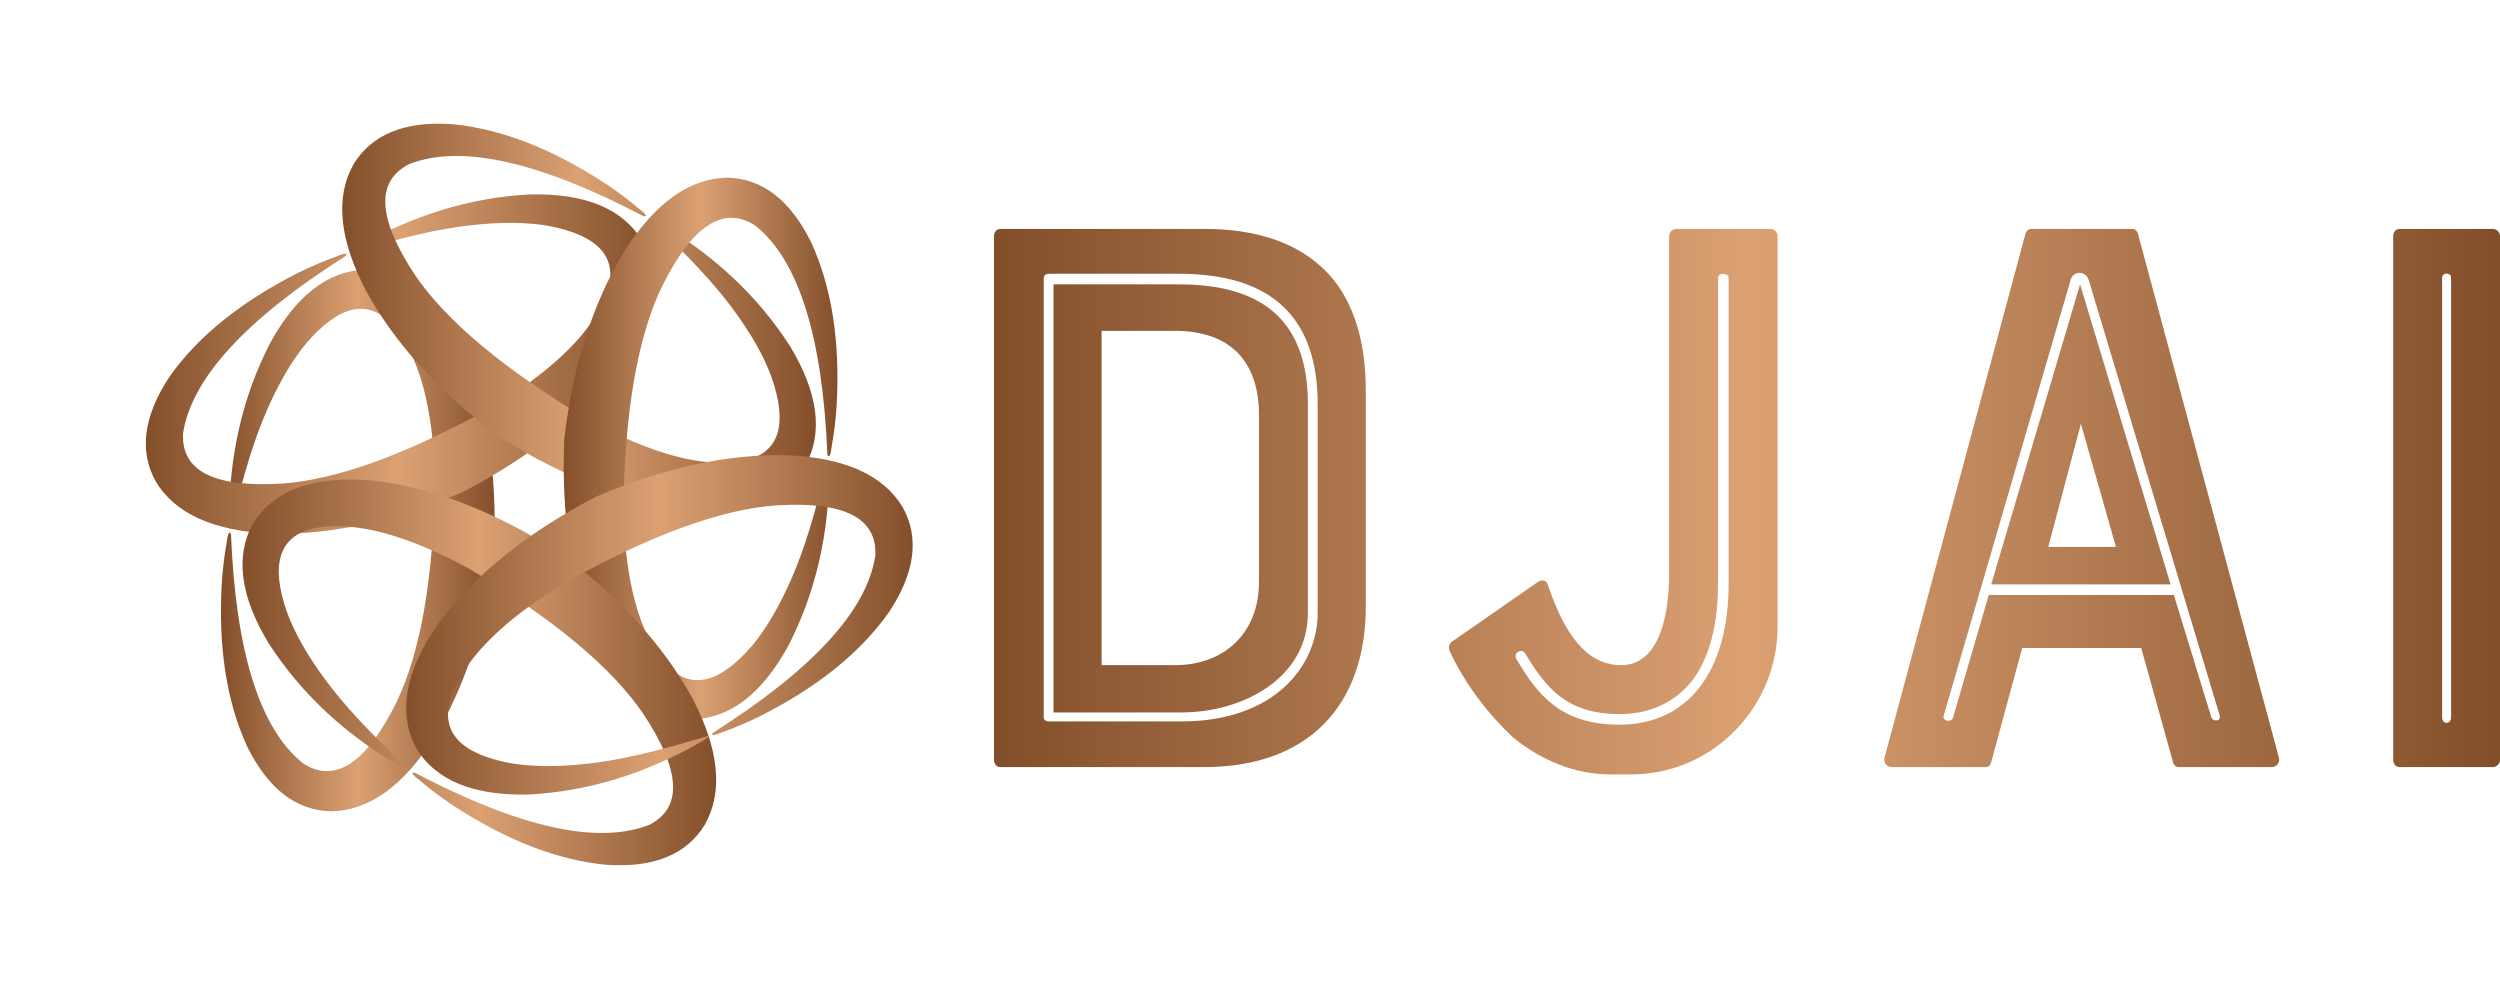
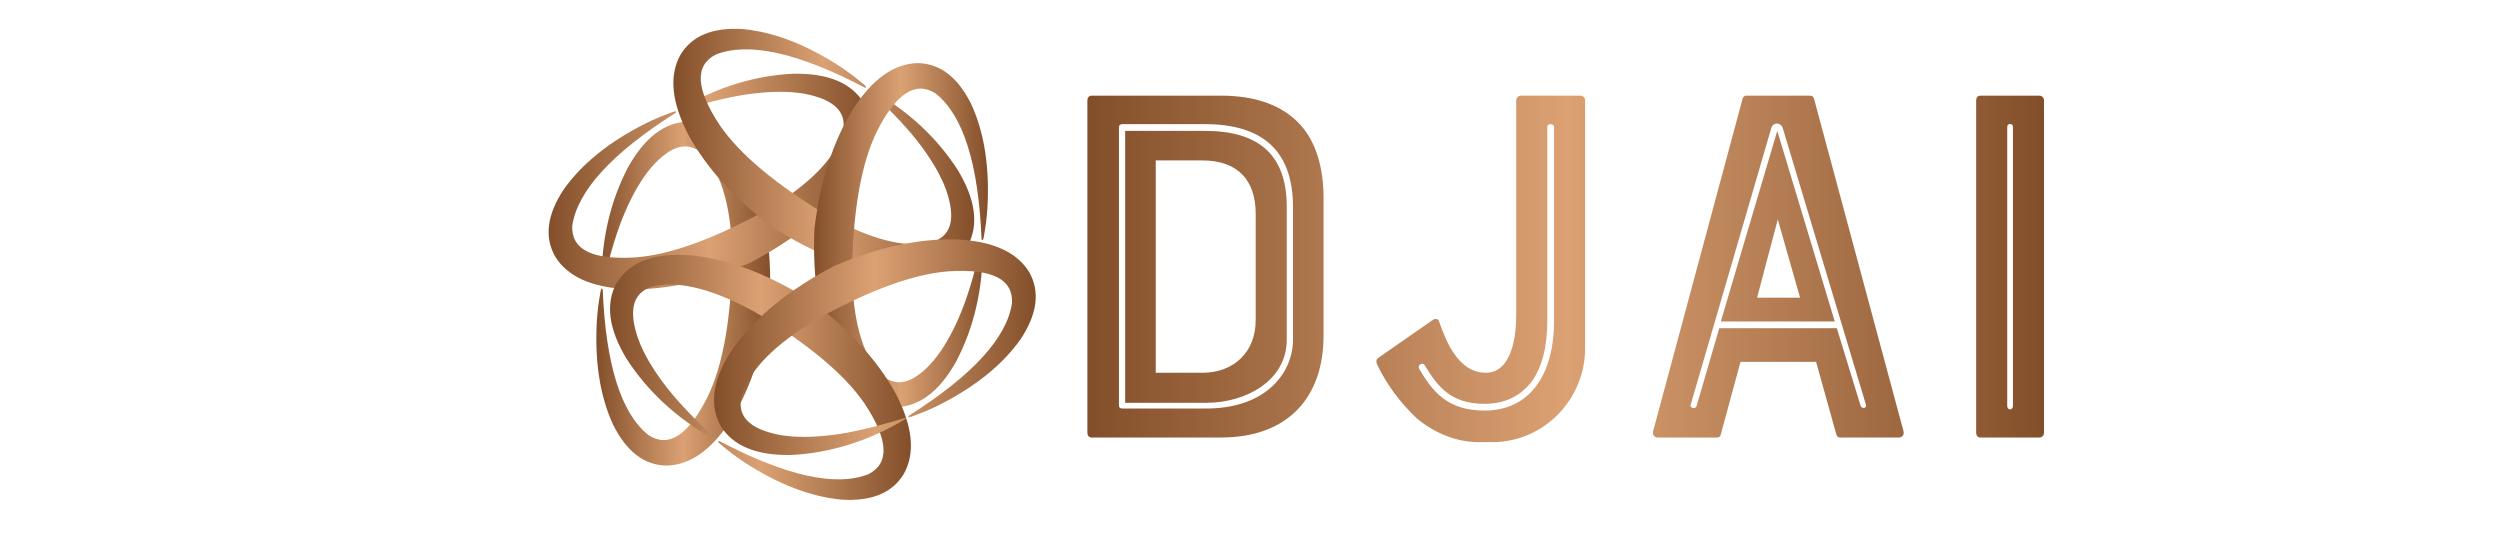
- <svg xmlns="http://www.w3.org/2000/svg" width="250" height="100" viewBox="0 0 332 112">
+ <svg xmlns="http://www.w3.org/2000/svg" width="294" height="63" viewBox="0 0 332 112">
  <defs id="SvgjsDefs2509">
    <linearGradient id="SvgjsLinearGradient2514">
      <stop id="SvgjsStop2515" stop-color="#834f2a" offset="0" />
      <stop id="SvgjsStop2516" stop-color="#dba173" offset="0.5" />
      <stop id="SvgjsStop2517" stop-color=" #834F2A" offset="1" />
    </linearGradient>
    <linearGradient id="SvgjsLinearGradient2518">
      <stop id="SvgjsStop2519" stop-color="#834f2a" offset="0" />
      <stop id="SvgjsStop2520" stop-color="#dba173" offset="0.5" />
      <stop id="SvgjsStop2521" stop-color=" #834F2A" offset="1" />
    </linearGradient>
  </defs>
  <g id="SvgjsG2510" featurekey="symbolFeature-0" transform="matrix(0.1595442,0,0,0.1595442,13.15954,0.1595442)" fill="url(#SvgjsLinearGradient2514)">
    <g>
      <rect x="-1" y="-1" width="702" height="702" style="fill: none;" />
    </g>
    <g>
      <g>
        <g>
          <path d="M222,158.3c-31,0.7-57.5,21-79.5,60.8c-23.1,44.8-34.5,94.6-34.3,149.4c0.4,6.6,1.1,7.2,2.2,1.9     c9.3-40.3,19-71.8,29.1-94.6c9.9-22.9,20.9-41.7,32.9-56.2c27.6-32.1,51.5-37.3,71.8-15.6c22.2,25.6,34,68.8,35.4,129.4     c-1.2,81.5-11.9,143.1-32.1,185c-25.3,51-51.3,68-77.7,50.8c-36-28.7-56-92.3-60-190.6c-1.4-3.4-2.7-0.9-3.7,7.5     c-1.9,10.2-3.2,21.4-4,33.3c-3,53.4,4.1,98.7,21.2,135.9c17.5,35.3,40.8,53.2,69.9,53.8c31.4-0.5,60-21,85.9-61.7     c25.8-42.5,42.4-94.3,49.7-155.6c2.7-65.2-6.1-120.7-26.3-166.5c-20.4-43.6-47.1-66-80-67.2" />
        </g>
        <g>
          <path d="M452,134.1c-16.1-26.4-46.9-39.3-92.4-38.5c-50.3,2.4-99.2,17.4-146.6,45c-5.5,3.6-5.7,4.6-0.6,2.9     c39.6-12.1,71.7-19.5,96.4-22.1c24.8-2.9,46.5-2.8,65.1,0.4c41.6,7.9,58.1,26,49.4,54.4c-11.1,32-42.6,63.8-94.4,95.4     c-71.2,39.7-129.9,61.3-176.2,64.7c-56.9,3.6-84.5-10.4-82.8-41.9C77,248.8,122,199.7,205.1,147c2.2-2.9-0.6-2.7-8.3,0.6     c-9.8,3.5-20.1,7.9-30.9,13.2c-47.7,24.1-83.5,52.9-107.1,86.3c-21.8,32.8-25.7,62-11.7,87.4c16.1,26.9,48.2,41.4,96.4,43.5     c49.7,1.1,102.9-10.4,159.6-34.8c57.8-30.3,101.5-65.6,131-106c27.6-39.5,33.6-73.8,18.2-102.9" />
        </g>
        <g>
          <path d="M588,321.2c14.8-27.2,10.6-60.3-12.9-99.3c-27.3-42.4-64.7-77.2-112.3-104.4c-5.9-3-6.8-2.7-2.8,0.9     c30.3,28.2,52.7,52.4,67.4,72.4c14.9,20.1,25.7,38.9,32.2,56.6c14,40,6.5,63.3-22.4,69.9c-33.3,6.4-76.5-5-129.8-34     c-69.9-41.8-118-81.9-144.2-120.2c-31.5-47.5-33.2-78.4-5.1-92.7c42.9-16.8,107.9-2.3,195.1,43.4c3.6,0.4,2.1-1.9-4.7-6.9     c-7.9-6.8-16.9-13.5-26.9-20.2c-44.7-29.3-87.5-45.8-128.3-49.6c-39.3-2.5-66.5,8.7-81.6,33.6c-15.3,27.4-11.8,62.5,10.5,105.2     c23.9,43.6,60.5,83.9,109.9,120.8c55.1,34.9,107.6,55.1,157.3,60.4c48,4.1,80.8-7.8,98.2-35.7" />
        </g>
        <g>
          <path d="M494,532.5c31-0.7,57.5-21,79.5-60.8c23.1-44.8,34.5-94.6,34.3-149.4c-0.4-6.6-1.1-7.2-2.2-1.9     c-9.3,40.3-19,71.8-29.1,94.6c-9.9,22.9-20.9,41.7-32.9,56.2c-27.6,32.1-51.5,37.3-71.8,15.6c-22.2-25.6-34-68.8-35.4-129.4     c1.2-81.5,11.9-143.1,32.1-185c25.3-51,51.3-68,77.7-50.8c36,28.7,56,92.3,60,190.6c1.4,3.4,2.7,0.9,3.7-7.5     c1.9-10.2,3.2-21.4,4-33.3c3-53.4-4.1-98.7-21.2-135.9c-17.5-35.3-40.8-53.2-69.9-53.8c-31.4,0.5-60,21-85.9,61.7     c-25.8,42.5-42.4,94.3-49.7,155.6c-2.7,65.2,6.1,120.7,26.3,166.5c20.4,43.6,47.1,66,80,67.2" />
        </g>
        <g>
          <path d="M128,369.6c-14.8,27.2-10.6,60.3,12.9,99.3c27.3,42.4,64.7,77.2,112.3,104.4c5.9,3,6.8,2.7,2.8-0.9     c-30.3-28.2-52.7-52.4-67.4-72.4c-14.9-20.1-25.7-38.9-32.2-56.6c-14-40-6.5-63.3,22.4-69.9c33.3-6.4,76.5,5,129.8,34     c69.9,41.8,118,81.9,144.2,120.2c31.5,47.5,33.2,78.4,5.1,92.7c-42.9,16.8-107.9,2.3-195.1-43.4c-3.6-0.4-2.1,1.9,4.7,6.9     c7.9,6.8,16.9,13.5,26.9,20.2c44.7,29.3,87.5,45.8,128.3,49.6c39.3,2.5,66.5-8.7,81.6-33.6c15.3-27.4,11.8-62.5-10.5-105.2     c-23.9-43.6-60.5-83.9-109.9-120.8c-55.1-34.9-107.6-55.1-157.3-60.4c-48-4.1-80.8,7.8-98.2,35.7" />
        </g>
        <g>
          <path d="M264,556.7c16.1,26.4,46.9,39.3,92.4,38.5c50.3-2.4,99.2-17.4,146.6-45c5.5-3.6,5.7-4.6,0.6-2.9     c-39.6,12.1-71.7,19.5-96.4,22.1c-24.8,2.9-46.5,2.8-65.1-0.4c-41.6-7.9-58.1-26-49.4-54.4c11.1-32,42.6-63.8,94.4-95.4     c71.2-39.7,129.9-61.3,176.2-64.7c56.9-3.6,84.5,10.4,82.8,41.9c-6.9,45.5-51.9,94.6-135.1,147.3c-2.2,2.9,0.6,2.7,8.3-0.6     c9.8-3.5,20.1-7.9,30.9-13.2c47.7-24.1,83.5-52.9,107.1-86.3c21.8-32.8,25.7-62,11.7-87.4c-16.1-26.9-48.2-41.4-96.3-43.5     c-49.7-1.1-102.9,10.4-159.6,34.8c-57.8,30.3-101.5,65.6-131,106c-27.6,39.5-33.6,73.8-18.2,102.9" />
        </g>
      </g>
    </g>
  </g>
  <g id="SvgjsG2511" featurekey="nameFeature-0" transform="matrix(2.707093,0,0,2.707093,121.8213,-16.81646)" fill="url(#SvgjsLinearGradient2518)">
    <path d="M14.08 13.6 c2.72 0 4.76 0.76 6.12 2.24 c1.2 1.32 1.8 3.28 1.8 5.68 l0 10.6 c0 4.84 -2.8 7.88 -7.92 7.88 l-10 0 c-0.2 0 -0.32 -0.16 -0.32 -0.36 l0 -25.68 c0 -0.2 0.12 -0.36 0.32 -0.36 l10 0 z M16.76 30.92 l0 -8.2 c0 -2.52 -1.32 -4.12 -4.12 -4.12 l-3.6 0 l0 16.4 l3.6 0 c2.4 0 4.12 -1.56 4.12 -4.08 z M6.2 16.04 l0 21.52 c0 0.16 0.16 0.2 0.24 0.2 l6.52 0 c4.6 0 6.68 -2.76 6.68 -5.32 l0 -10.24 c0 -4.24 -2.24 -6.4 -6.8 -6.4 l-6.4 0 c-0.08 0 -0.24 0.04 -0.24 0.24 z M19.16 22.2 l0 10.24 c0 3.2 -3.2 4.88 -6.2 4.88 l-6.28 0 l0 -21 l6.16 0 c4.2 0 6.32 1.88 6.32 5.88 z M37.24 13.6 l4.6 0 c0.2 0 0.36 0.16 0.36 0.36 l0 19.16 c0 3.88 -3.12 7.24 -7.2 7.24 l-1 0 c-1.68 0 -3.32 -0.64 -4.76 -1.8 c-1.2 -1.12 -2.36 -2.6 -3.12 -4.24 c-0.08 -0.2 -0.04 -0.36 0.12 -0.48 l4.2 -2.92 c0.16 -0.12 0.4 -0.12 0.48 0.12 c0.56 1.6 1.52 3.96 3.6 3.96 c2 0 2.36 -2.76 2.36 -4.44 l0 -16.6 c0 -0.2 0.16 -0.36 0.36 -0.36 z M29.8 34.4 c-0.16 -0.24 -0.6 0 -0.4 0.32 c1 1.68 2.12 3.2 5.04 3.2 c3.36 0 5.36 -2.6 5.36 -6.92 l0 -15 c0 -0.24 -0.52 -0.28 -0.52 0 l0 15 c0 1.96 -0.4 3.6 -1.24 4.72 c-0.84 1.08 -2.04 1.68 -3.6 1.68 c-2.64 0 -3.64 -1.36 -4.64 -3 z M54.36 13.84 c0.04 -0.12 0.12 -0.24 0.28 -0.24 l4.96 0 c0.16 0 0.24 0.12 0.28 0.24 l6.92 25.72 c0.04 0.24 -0.12 0.44 -0.36 0.44 l-4.56 0 c-0.12 0 -0.24 -0.08 -0.28 -0.24 l-1.56 -5.6 l-5.84 0 l-1.52 5.6 c-0.04 0.16 -0.12 0.24 -0.28 0.24 l-4.6 0 c-0.24 0 -0.4 -0.2 -0.36 -0.44 z M55.48 29.2 l3.32 0 l-1.72 -6.04 z M61.64 31.56 l1.84 6 c0.08 0.24 0.52 0.2 0.4 -0.12 l-6.4 -21.28 c-0.12 -0.52 -0.8 -0.56 -0.92 0 l-6.2 21.28 c-0.12 0.28 0.32 0.4 0.44 0.16 l1.76 -6.04 l9.08 0 z M52.68 31.04 l4.36 -14.72 l4.44 14.72 l-8.8 0 z M72.72 40 c-0.2 0 -0.32 -0.16 -0.32 -0.36 l0 -25.68 c0 -0.2 0.12 -0.36 0.32 -0.36 l4.56 0 c0.2 0 0.36 0.16 0.36 0.36 l0 25.68 c0 0.2 -0.16 0.36 -0.36 0.36 l-4.56 0 z M74.8 16 l0 21.56 c0 0.36 0.44 0.36 0.44 0 l0 -21.56 c0 -0.28 -0.44 -0.28 -0.44 0 z">
        </path>
  </g>
</svg>
